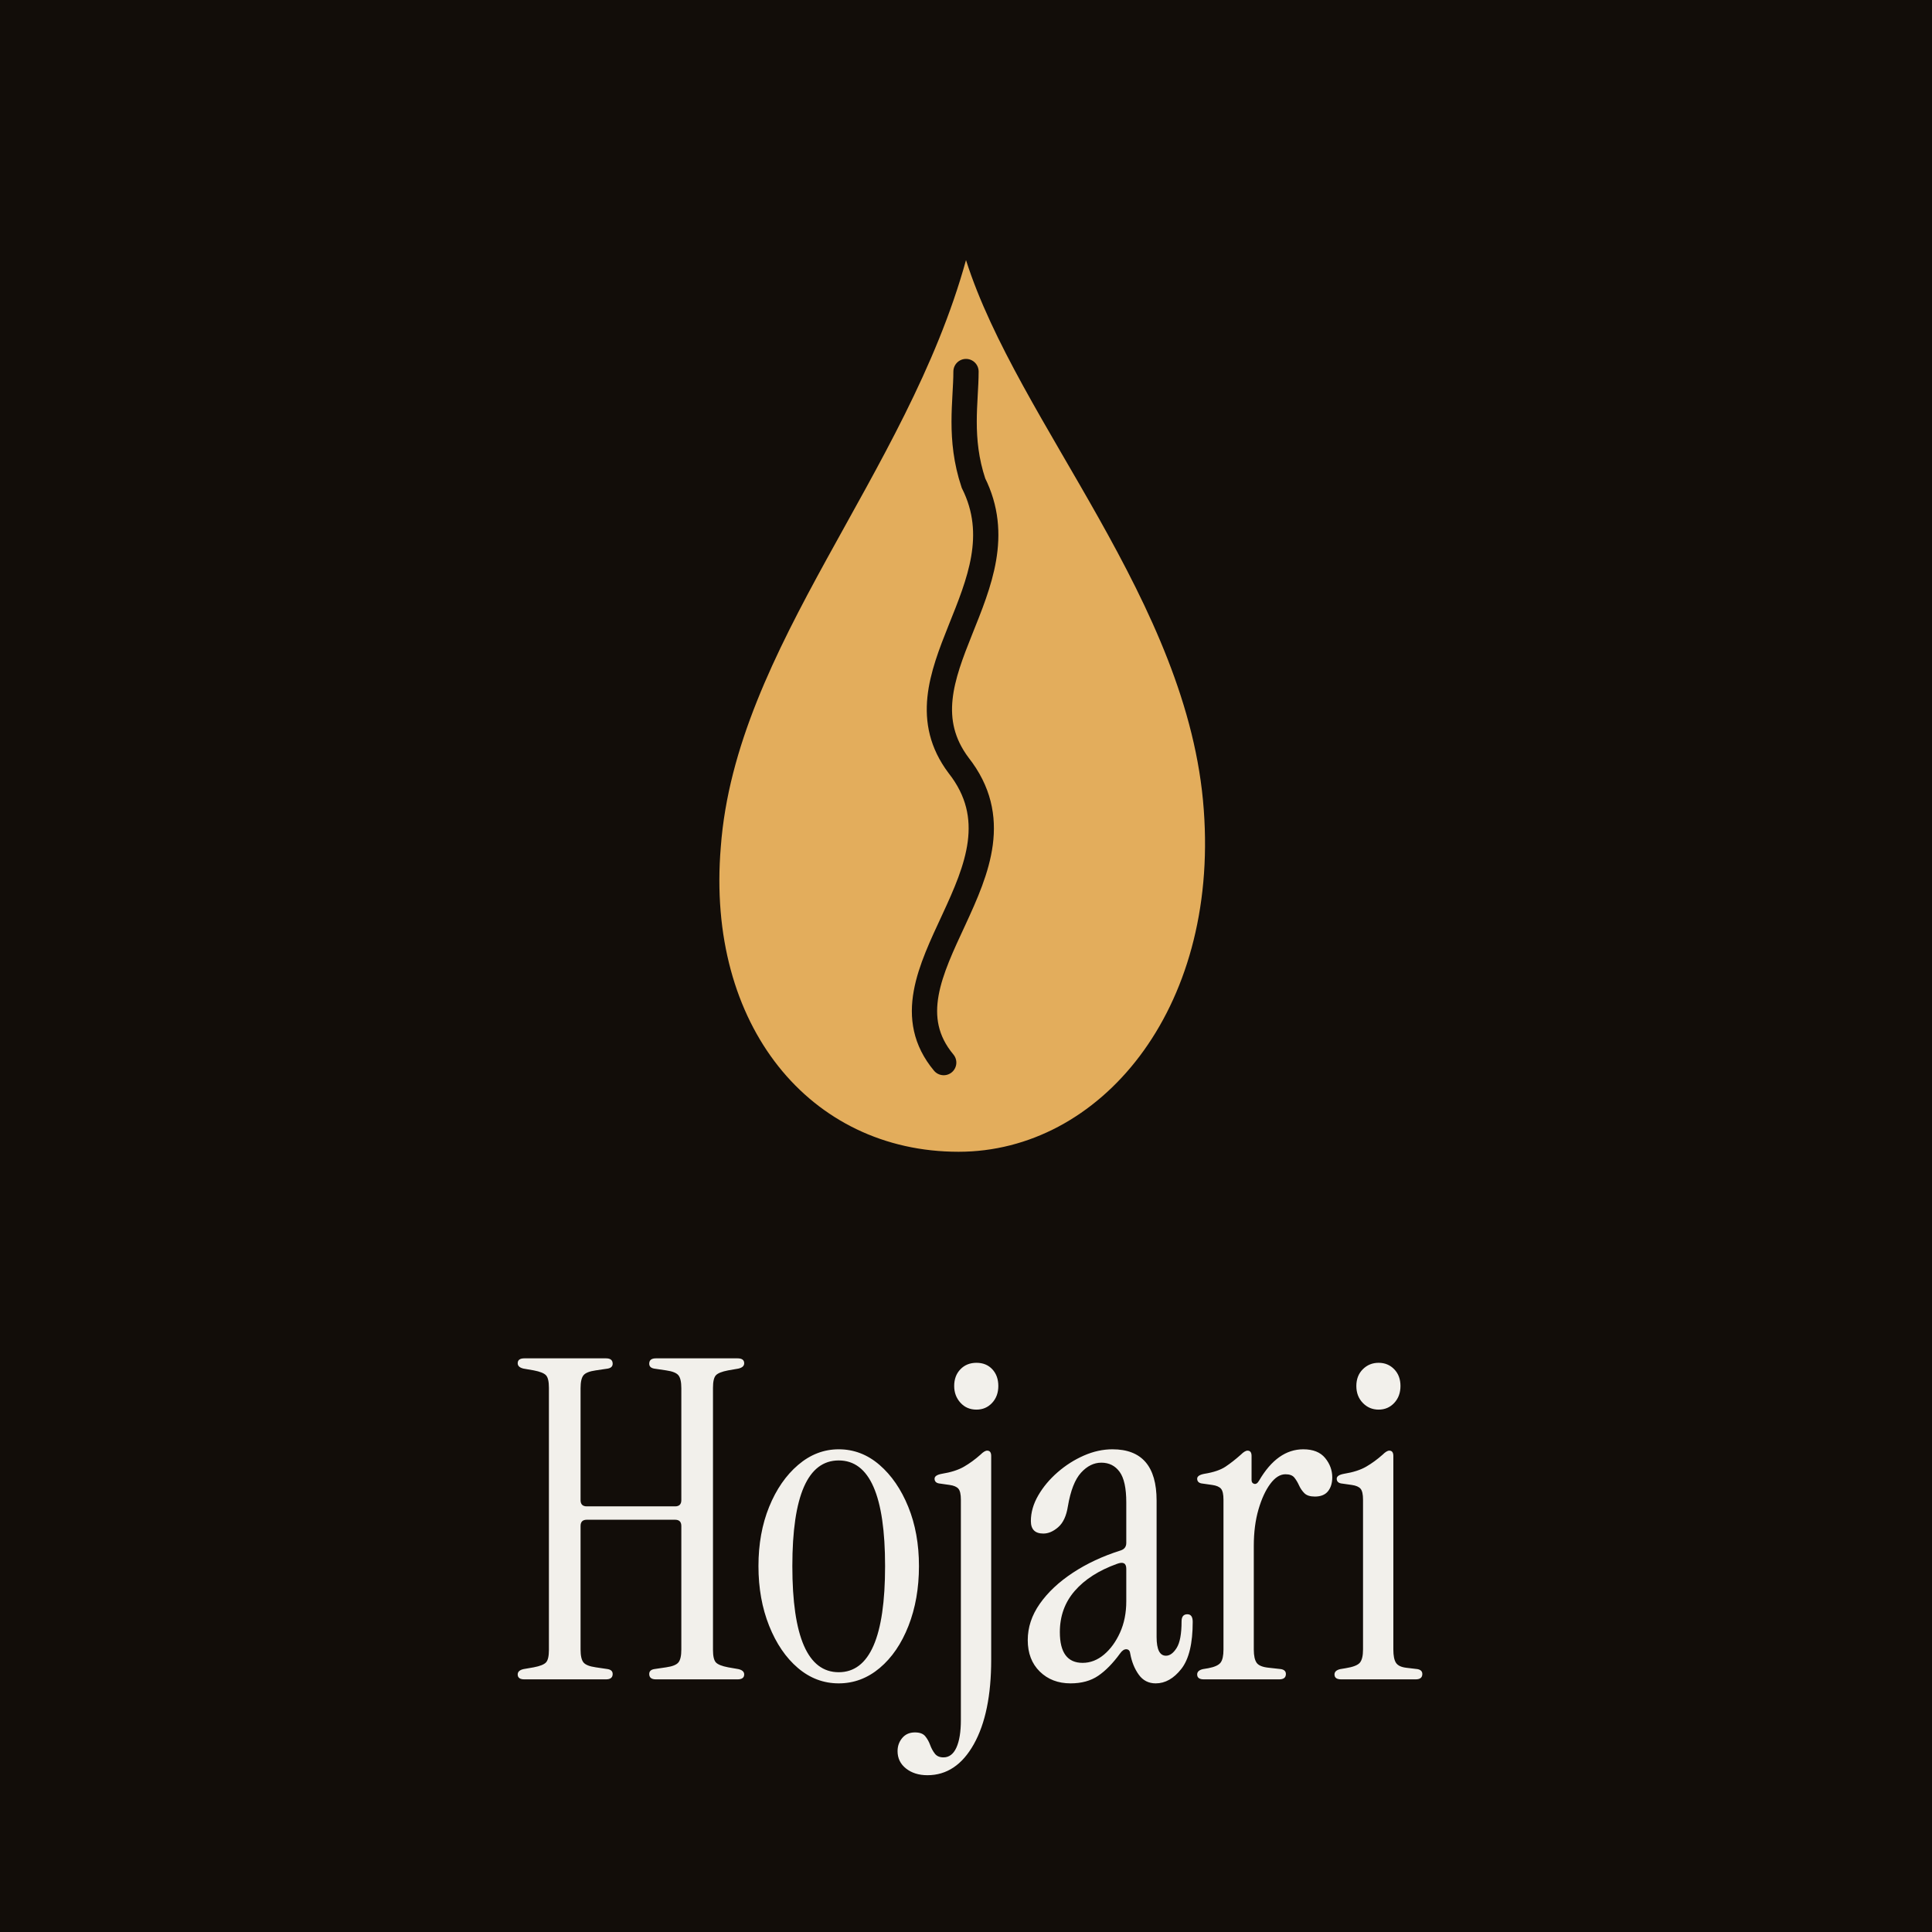
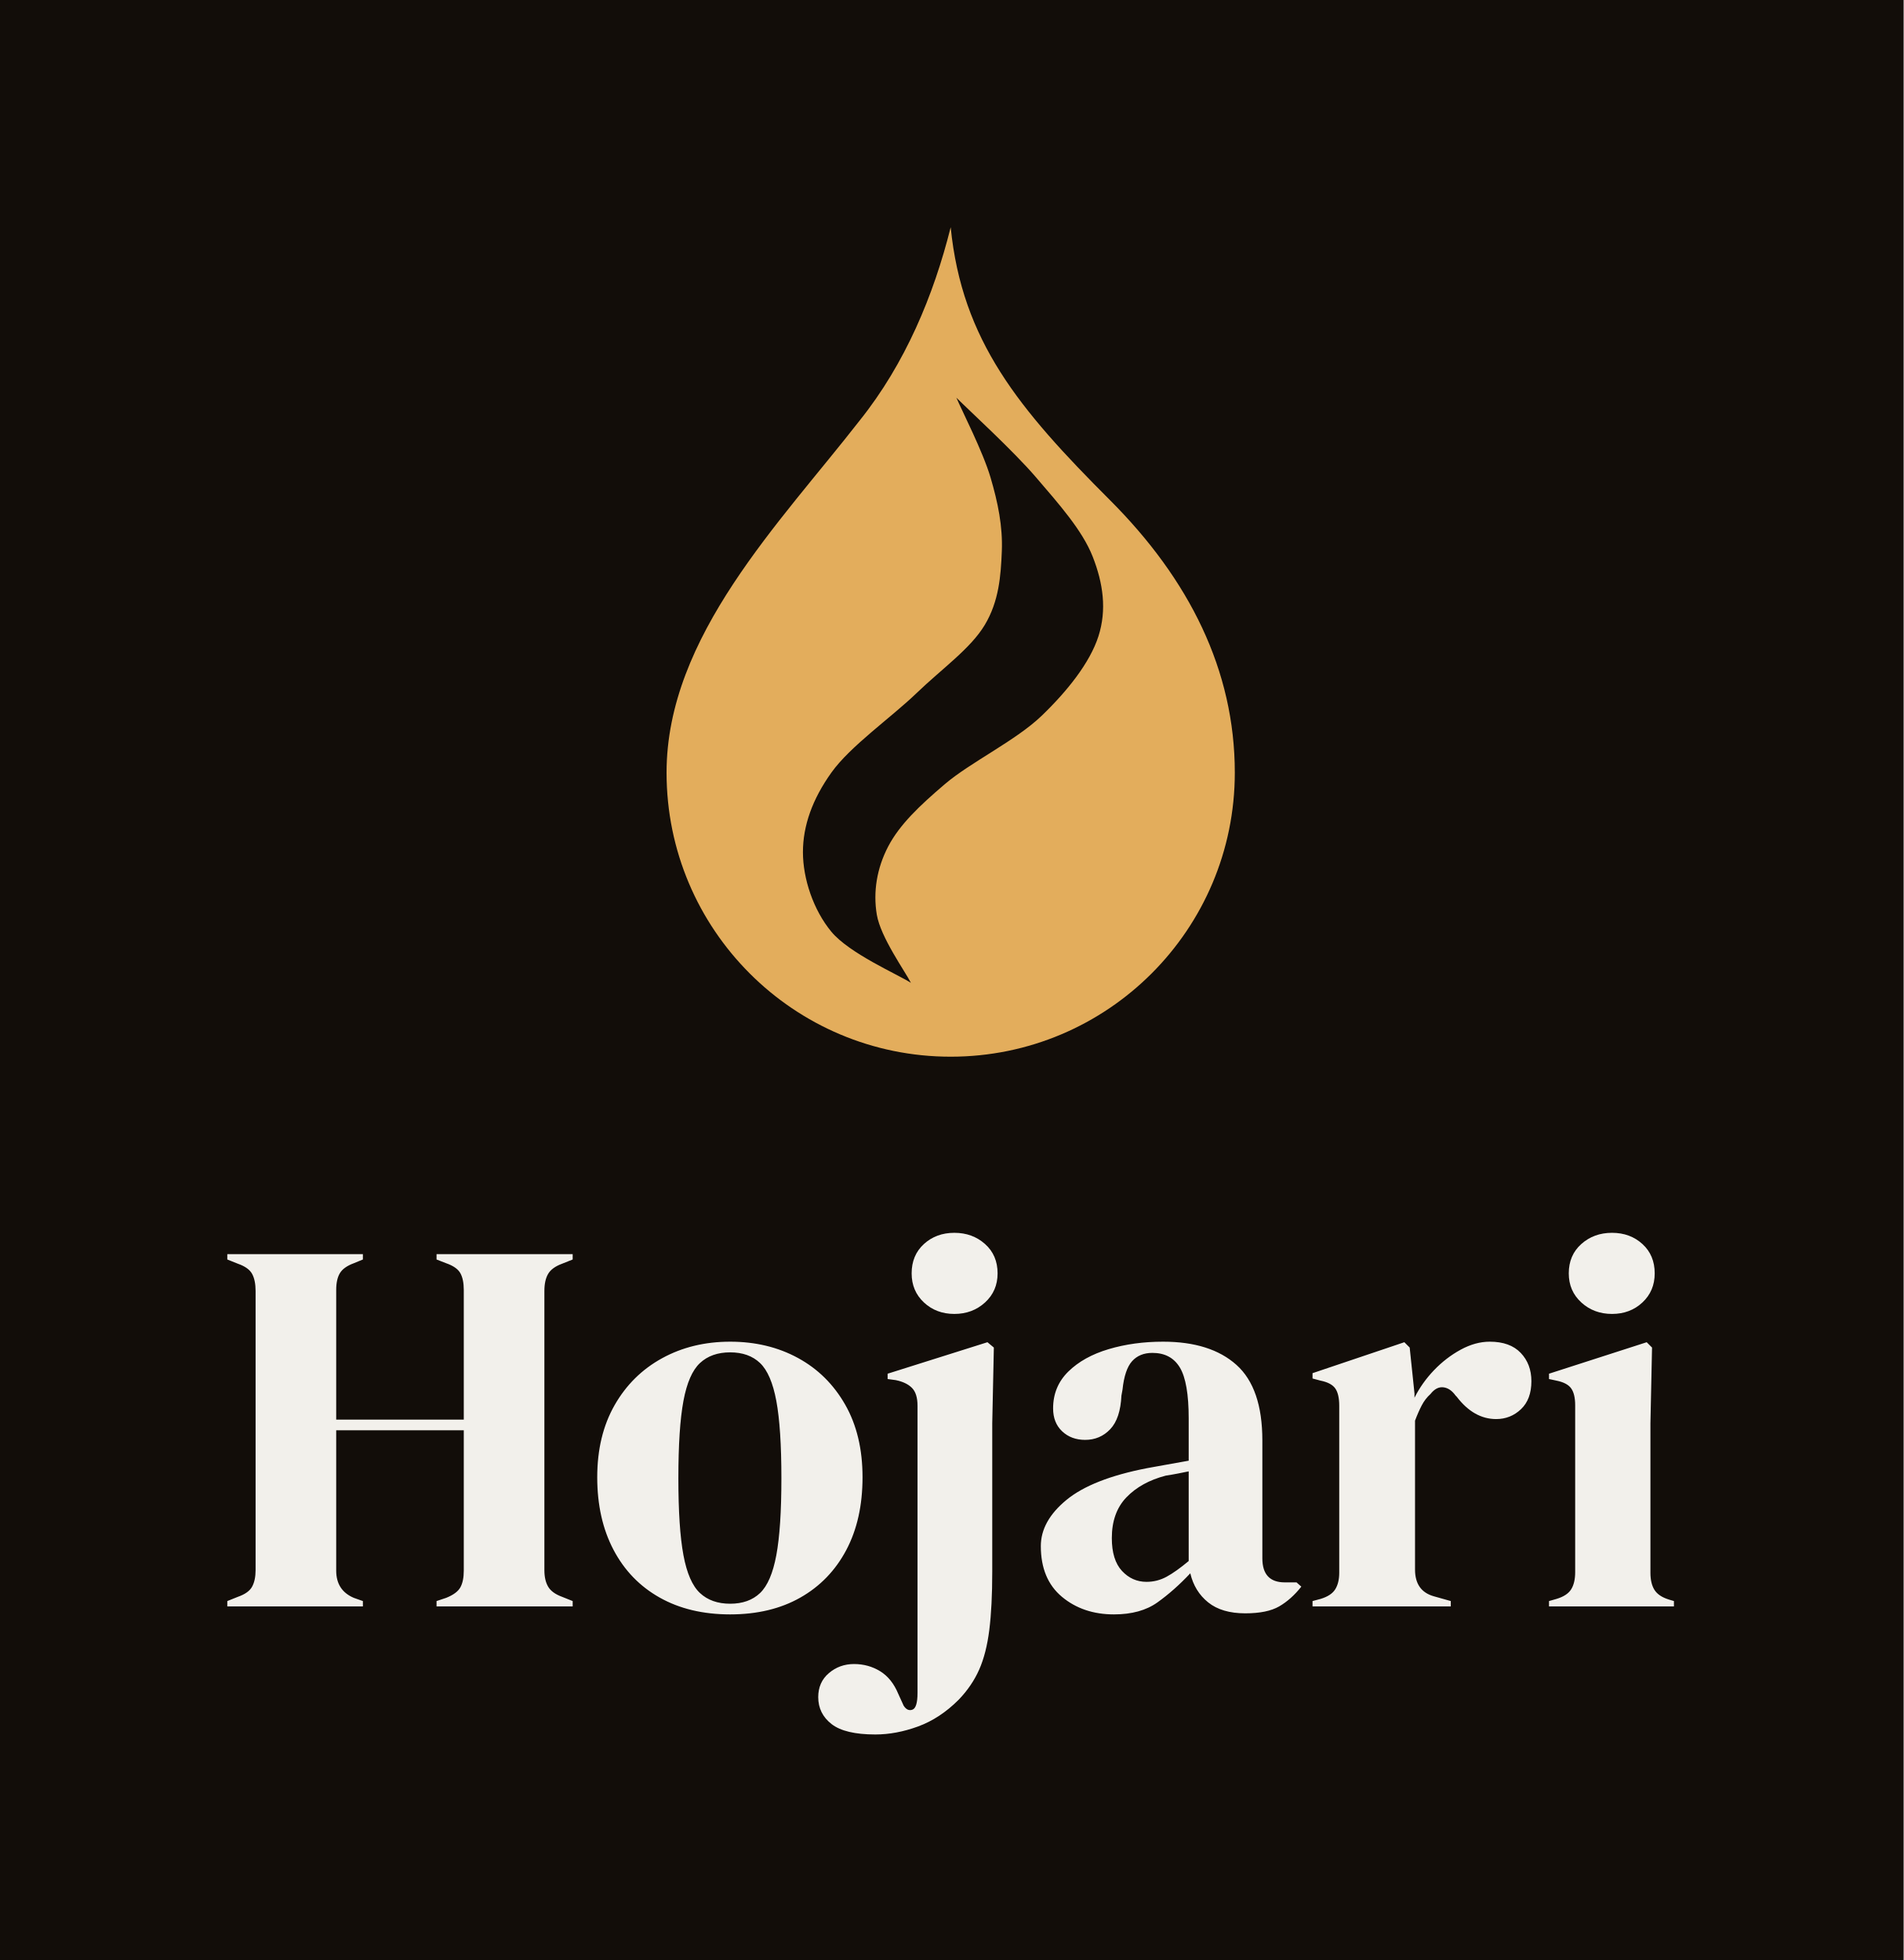
- <svg xmlns="http://www.w3.org/2000/svg" viewBox="0 0 520 520" width="520" height="520">
-   <rect width="100%" height="100%" fill="#120D09" />
-   <g transform="translate(160.0 26) scale(2.0)">
-     <path d="M50 22 C57 44 80 68 82 96 C84 123 68 142 49 142 C29 142 15 125 17 101 C19 74 42 51 50 22 Z" fill="#E3AD5C" />
-     <path d="M47 130 C37 118 60 104 49 90 C40 78 58 66 51 52 C49 46 50 41 50 37" fill="none" stroke="#120D09" stroke-width="3.4" stroke-linecap="round" />
-   </g>
-   <path d="M141.14 452.0Q139.34 452.0 139.34 450.68Q139.34 449.6 140.9 449.24L143.66 448.76Q146.18 448.28 146.96 447.44Q147.74 446.6 147.74 444.08V373.52Q147.74 371.0 146.96 370.16Q146.18 369.32 143.66 368.84L140.9 368.36Q139.34 368.0 139.34 366.92Q139.34 365.6 141.14 365.6H163.1Q164.9 365.6 164.9 367.04Q164.9 368.12 163.58 368.36L160.34 368.84Q157.82 369.2 157.04 370.16Q156.26 371.12 156.26 373.64V403.76Q156.26 405.44 157.94 405.44H181.7Q183.38 405.44 183.38 403.76V373.64Q183.38 371.12 182.6 370.16Q181.82 369.2 179.3 368.84L176.06 368.36Q174.74 368.12 174.74 367.04Q174.74 365.6 176.54 365.6H198.5Q200.3 365.6 200.3 366.92Q200.3 368.0 198.74 368.36L195.98 368.84Q193.46 369.32 192.68 370.16Q191.9 371.0 191.9 373.52V444.08Q191.9 446.6 192.68 447.44Q193.46 448.28 195.98 448.76L198.74 449.24Q200.3 449.6 200.3 450.68Q200.3 452.0 198.5 452.0H176.54Q174.74 452.0 174.74 450.56Q174.74 449.48 176.06 449.24L179.3 448.76Q181.82 448.4 182.6 447.44Q183.38 446.48 183.38 443.96V410.72Q183.38 409.04 181.7 409.04H157.94Q156.26 409.04 156.26 410.72V443.96Q156.26 446.48 157.04 447.44Q157.82 448.4 160.34 448.76L163.58 449.24Q164.9 449.48 164.9 450.56Q164.9 452.0 163.1 452.0ZM225.74 453.08Q219.62 453.08 214.76 448.94Q209.9 444.8 207.02 437.6Q204.14 430.4 204.14 421.52Q204.14 412.64 207.02 405.56Q209.9 398.48 214.82 394.28Q219.74 390.08 225.74 390.08Q231.86 390.08 236.72 394.28Q241.58 398.48 244.46 405.56Q247.34 412.64 247.34 421.52Q247.34 430.4 244.52 437.6Q241.7 444.8 236.78 448.94Q231.86 453.08 225.74 453.08ZM225.74 450.08Q238.22 450.08 238.22 421.52Q238.22 393.08 225.74 393.08Q213.26 393.08 213.26 421.52Q213.26 450.08 225.74 450.08ZM262.82 379.4Q260.18 379.4 258.5 377.54Q256.82 375.68 256.82 373.04Q256.82 370.28 258.5 368.54Q260.18 366.8 262.82 366.8Q265.46 366.8 267.08 368.54Q268.7 370.28 268.7 373.04Q268.7 375.8 267.02 377.6Q265.34 379.4 262.82 379.4ZM249.62 477.8Q246.14 477.8 243.86 476.0Q241.58 474.2 241.58 471.32Q241.58 469.28 242.84 467.78Q244.1 466.28 246.26 466.28Q248.18 466.28 249.02 467.3Q249.86 468.32 250.34 469.64Q250.82 470.96 251.6 471.98Q252.38 473.0 253.94 473.0Q256.22 473.0 257.42 470.36Q258.62 467.72 258.62 462.92V403.64Q258.62 401.48 257.96 400.7Q257.3 399.92 255.62 399.68L253.1 399.32Q251.54 399.2 251.54 398.0Q251.54 397.04 253.46 396.68Q257.18 396.08 259.46 394.76Q261.74 393.44 263.9 391.52Q264.98 390.44 265.7 390.44Q266.78 390.44 266.78 391.88V446.72Q266.78 461.12 262.1 469.46Q257.42 477.8 249.62 477.8ZM288.14 453.08Q283.1 453.08 279.86 449.9Q276.62 446.72 276.62 441.44Q276.62 436.28 279.86 431.66Q283.1 427.04 288.74 423.32Q294.38 419.6 301.58 417.32Q303.14 416.84 303.14 415.28V404.36Q303.14 398.6 301.34 396.14Q299.54 393.68 296.42 393.68Q293.42 393.68 290.96 396.38Q288.5 399.08 287.42 405.44Q286.82 409.28 284.84 411.02Q282.86 412.76 280.82 412.76Q277.46 412.76 277.46 409.4Q277.46 405.92 279.44 402.5Q281.42 399.08 284.66 396.26Q287.9 393.44 291.74 391.76Q295.58 390.08 299.42 390.08Q311.3 390.08 311.3 403.88V440.6Q311.3 445.64 313.82 445.64Q315.38 445.64 316.7 443.54Q318.02 441.44 318.02 436.4Q318.02 434.48 319.58 434.48Q321.02 434.48 321.02 436.52Q321.02 445.28 317.96 449.18Q314.9 453.08 311.06 453.08Q308.18 453.08 306.5 450.74Q304.82 448.4 304.22 445.16Q304.1 443.96 303.2 443.9Q302.3 443.84 301.46 445.04Q298.58 449.0 295.58 451.04Q292.58 453.08 288.14 453.08ZM291.38 447.56Q294.5 447.56 297.14 445.34Q299.78 443.12 301.46 439.4Q303.14 435.68 303.14 431.0V422.24Q303.14 419.96 300.62 420.92Q293.3 423.56 289.28 428.18Q285.26 432.8 285.26 439.28Q285.26 447.56 291.38 447.56ZM338.9 398.48Q343.82 390.08 350.78 390.08Q354.74 390.08 356.66 392.42Q358.58 394.76 358.58 397.64Q358.58 399.92 357.44 401.36Q356.3 402.8 353.9 402.8Q351.98 402.8 351.08 401.9Q350.18 401.0 349.64 399.8Q349.1 398.6 348.38 397.7Q347.66 396.8 345.98 396.8Q343.82 396.8 341.9 399.38Q339.98 401.96 338.72 406.28Q337.46 410.6 337.46 416.12V443.96Q337.46 446.48 338.24 447.56Q339.02 448.64 341.54 448.88L344.78 449.24Q346.1 449.48 346.1 450.56Q346.1 452.0 344.3 452.0H324.02Q322.22 452.0 322.22 450.68Q322.22 449.6 323.78 449.24L325.22 449.0Q327.74 448.52 328.52 447.5Q329.3 446.48 329.3 443.96V403.64Q329.3 401.48 328.64 400.7Q327.98 399.92 326.3 399.68L323.78 399.32Q322.22 399.2 322.22 398.0Q322.22 397.04 324.14 396.68Q327.86 396.08 329.84 394.76Q331.82 393.44 333.98 391.52Q335.06 390.44 335.78 390.44Q336.86 390.44 336.86 391.88V398.36Q336.86 399.2 337.58 399.38Q338.3 399.56 338.9 398.48ZM371.06 379.4Q368.54 379.4 366.8 377.6Q365.06 375.8 365.06 373.04Q365.06 370.28 366.8 368.54Q368.54 366.8 371.06 366.8Q373.58 366.8 375.26 368.54Q376.94 370.28 376.94 373.04Q376.94 375.8 375.26 377.6Q373.58 379.4 371.06 379.4ZM360.98 452.0Q359.18 452.0 359.18 450.68Q359.18 449.6 360.74 449.24L362.18 449.0Q365.18 448.52 366.02 447.5Q366.86 446.48 366.86 443.96V403.64Q366.86 401.48 366.2 400.7Q365.54 399.92 363.86 399.68L361.34 399.32Q359.78 399.2 359.78 398.0Q359.78 397.04 361.7 396.68Q365.42 396.08 367.7 394.76Q369.98 393.44 372.14 391.52Q373.22 390.44 373.94 390.44Q375.02 390.44 375.02 391.88V443.96Q375.02 446.48 375.74 447.56Q376.46 448.64 378.5 448.88L381.5 449.24Q382.82 449.48 382.82 450.56Q382.82 452.0 381.02 452.0Z" fill="#F2F0EB" />
+ <svg xmlns="http://www.w3.org/2000/svg" viewBox="0 0 335 345">
+   <rect width="335" height="345" fill="#120D09" />
+   <path fill-rule="evenodd" fill="#E3AD5C" transform="translate(117.3 40)" d="M50 0 C52 20 62 32 78 48 C92 62 100 78 100 96 A50 50 0 0 1 0 96 C0 72 20 52 34 34 C42 24 47 12 50 0 Z M51.00 30.00 C53.33 32.33 61.00 39.33 65.00 44.00 C69.00 48.67 73.17 53.33 75.00 58.00 C76.83 62.67 77.50 67.33 76.00 72.00 C74.50 76.67 70.50 81.67 66.00 86.00 C61.50 90.33 53.50 94.17 49.00 98.00 C44.50 101.83 41.00 105.17 39.00 109.00 C37.00 112.83 36.33 117.00 37.00 121.00 C37.67 125.00 42.00 131.00 43.00 133.00 L43.00 133.00 C40.67 131.50 32.17 127.83 29.00 124.00 C25.83 120.17 24.00 114.67 24.00 110.00 C24.00 105.33 25.67 100.67 29.00 96.00 C32.33 91.33 39.50 86.33 44.00 82.00 C48.50 77.67 53.50 74.17 56.00 70.00 C58.50 65.83 58.83 61.33 59.00 57.00 C59.17 52.67 58.33 48.50 57.00 44.00 C55.67 39.50 52.00 32.33 51.00 30.00 Z" />
+   <path fill="#F2F0EB" d="M40.0 282.758V281.818L41.879 281.067Q43.758 280.409 44.368 279.282Q44.979 278.155 44.979 276.37V227.239Q44.979 225.361 44.368 224.233Q43.758 223.106 41.879 222.448L40.0 221.697V220.758H63.861V221.697L62.264 222.355Q60.479 223.012 59.821 224.092Q59.164 225.173 59.164 227.052V249.879H81.615V227.052Q81.615 225.173 81.005 224.092Q80.394 223.012 78.515 222.355L76.824 221.697V220.758H100.779V221.697L98.9 222.448Q97.115 223.106 96.458 224.233Q95.8 225.361 95.8 227.239V276.37Q95.8 278.155 96.458 279.282Q97.115 280.409 98.9 281.067L100.779 281.818V282.758H76.824V281.818L78.515 281.255Q80.394 280.503 81.005 279.423Q81.615 278.342 81.615 276.464V251.758H59.164V276.464Q59.164 279.939 62.264 281.255L63.861 281.818V282.758ZM128.491 284.167Q121.352 284.167 116.091 281.208Q110.83 278.248 107.965 272.8Q105.1 267.352 105.1 260.024Q105.1 252.697 108.153 247.342Q111.206 241.988 116.514 239.076Q121.821 236.164 128.491 236.164Q135.161 236.164 140.421 239.029Q145.682 241.894 148.735 247.248Q151.788 252.603 151.788 260.024Q151.788 267.445 148.923 272.847Q146.058 278.248 140.844 281.208Q135.63 284.167 128.491 284.167ZM128.491 282.288Q131.779 282.288 133.752 280.409Q135.724 278.53 136.617 273.739Q137.509 268.948 137.509 260.212Q137.509 251.382 136.617 246.591Q135.724 241.8 133.752 239.921Q131.779 238.042 128.491 238.042Q125.203 238.042 123.183 239.921Q121.164 241.8 120.271 246.591Q119.379 251.382 119.379 260.212Q119.379 268.948 120.271 273.739Q121.164 278.53 123.183 280.409Q125.203 282.288 128.491 282.288ZM167.945 231.279Q164.752 231.279 162.591 229.259Q160.43 227.239 160.43 224.139Q160.43 220.945 162.591 218.973Q164.752 217.0 167.945 217.0Q171.139 217.0 173.347 218.973Q175.555 220.945 175.555 224.139Q175.555 227.239 173.347 229.259Q171.139 231.279 167.945 231.279ZM154.042 305.303Q148.688 305.303 146.339 303.471Q143.991 301.639 143.991 298.727Q143.991 296.097 145.87 294.5Q147.748 292.903 150.285 292.903Q152.821 292.903 154.888 294.171Q156.955 295.439 158.082 298.164L159.021 300.23Q159.679 301.264 160.571 300.935Q161.464 300.606 161.464 297.976V247.436Q161.464 245.276 160.477 244.289Q159.491 243.303 157.612 242.927L156.203 242.739V241.8L173.77 236.258L174.897 237.197L174.615 250.536V276.652Q174.615 282.758 174.098 286.891Q173.582 291.024 172.314 293.889Q171.045 296.755 168.697 299.197Q165.409 302.485 161.558 303.894Q157.706 305.303 154.042 305.303ZM196.033 284.167Q190.585 284.167 186.874 281.067Q183.164 277.967 183.164 272.142Q183.164 267.727 187.673 264.017Q192.182 260.306 201.858 258.427Q203.361 258.145 205.239 257.817Q207.118 257.488 209.185 257.112V249.691Q209.185 243.303 207.635 240.72Q206.085 238.136 202.797 238.136Q200.542 238.136 199.227 239.592Q197.912 241.048 197.536 244.618L197.348 245.652Q197.161 249.691 195.376 251.57Q193.591 253.448 190.961 253.448Q188.518 253.448 186.921 251.945Q185.324 250.442 185.324 247.906Q185.324 244.055 188.002 241.424Q190.679 238.794 195.094 237.479Q199.509 236.164 204.676 236.164Q213.036 236.164 217.592 240.25Q222.148 244.336 222.148 253.542V274.303Q222.148 278.53 226.094 278.53H228.161L229.006 279.282Q227.221 281.536 225.108 282.758Q222.994 283.979 219.142 283.979Q215.009 283.979 212.614 282.053Q210.218 280.127 209.467 276.933Q206.648 279.939 203.689 282.053Q200.73 284.167 196.033 284.167ZM201.764 278.436Q203.642 278.436 205.286 277.544Q206.93 276.652 209.185 274.773V258.991Q208.245 259.179 207.306 259.367Q206.367 259.555 205.145 259.742Q200.824 260.87 198.241 263.547Q195.658 266.224 195.658 270.733Q195.658 274.585 197.442 276.511Q199.227 278.436 201.764 278.436ZM230.979 282.758V281.818L232.388 281.442Q234.267 280.879 234.971 279.752Q235.676 278.624 235.676 276.839V247.436Q235.676 245.37 234.971 244.383Q234.267 243.397 232.388 243.021L230.979 242.645V241.706L247.136 236.258L248.076 237.197L248.921 245.276V246.027Q250.236 243.397 252.35 241.189Q254.464 238.982 257.047 237.573Q259.63 236.164 262.167 236.164Q265.736 236.164 267.615 238.136Q269.494 240.109 269.494 243.115Q269.494 246.309 267.662 248.047Q265.83 249.785 263.294 249.785Q259.348 249.785 256.342 245.839L256.155 245.652Q255.215 244.336 253.994 244.195Q252.773 244.055 251.739 245.37Q250.8 246.215 250.189 247.389Q249.579 248.564 249.015 250.067V276.276Q249.015 280.033 252.303 280.973L255.309 281.818V282.758ZM283.679 231.279Q280.485 231.279 278.277 229.259Q276.07 227.239 276.07 224.139Q276.07 220.945 278.277 218.973Q280.485 217.0 283.679 217.0Q286.873 217.0 289.033 218.973Q291.194 220.945 291.194 224.139Q291.194 227.239 289.033 229.259Q286.873 231.279 283.679 231.279ZM272.594 282.758V281.818L273.909 281.442Q275.788 280.879 276.492 279.752Q277.197 278.624 277.197 276.745V247.342Q277.197 245.37 276.492 244.383Q275.788 243.397 273.909 243.021L272.594 242.739V241.8L289.785 236.258L290.724 237.197L290.442 250.536V276.839Q290.442 278.718 291.147 279.845Q291.852 280.973 293.636 281.536L294.576 281.818V282.758Z" />
</svg>
